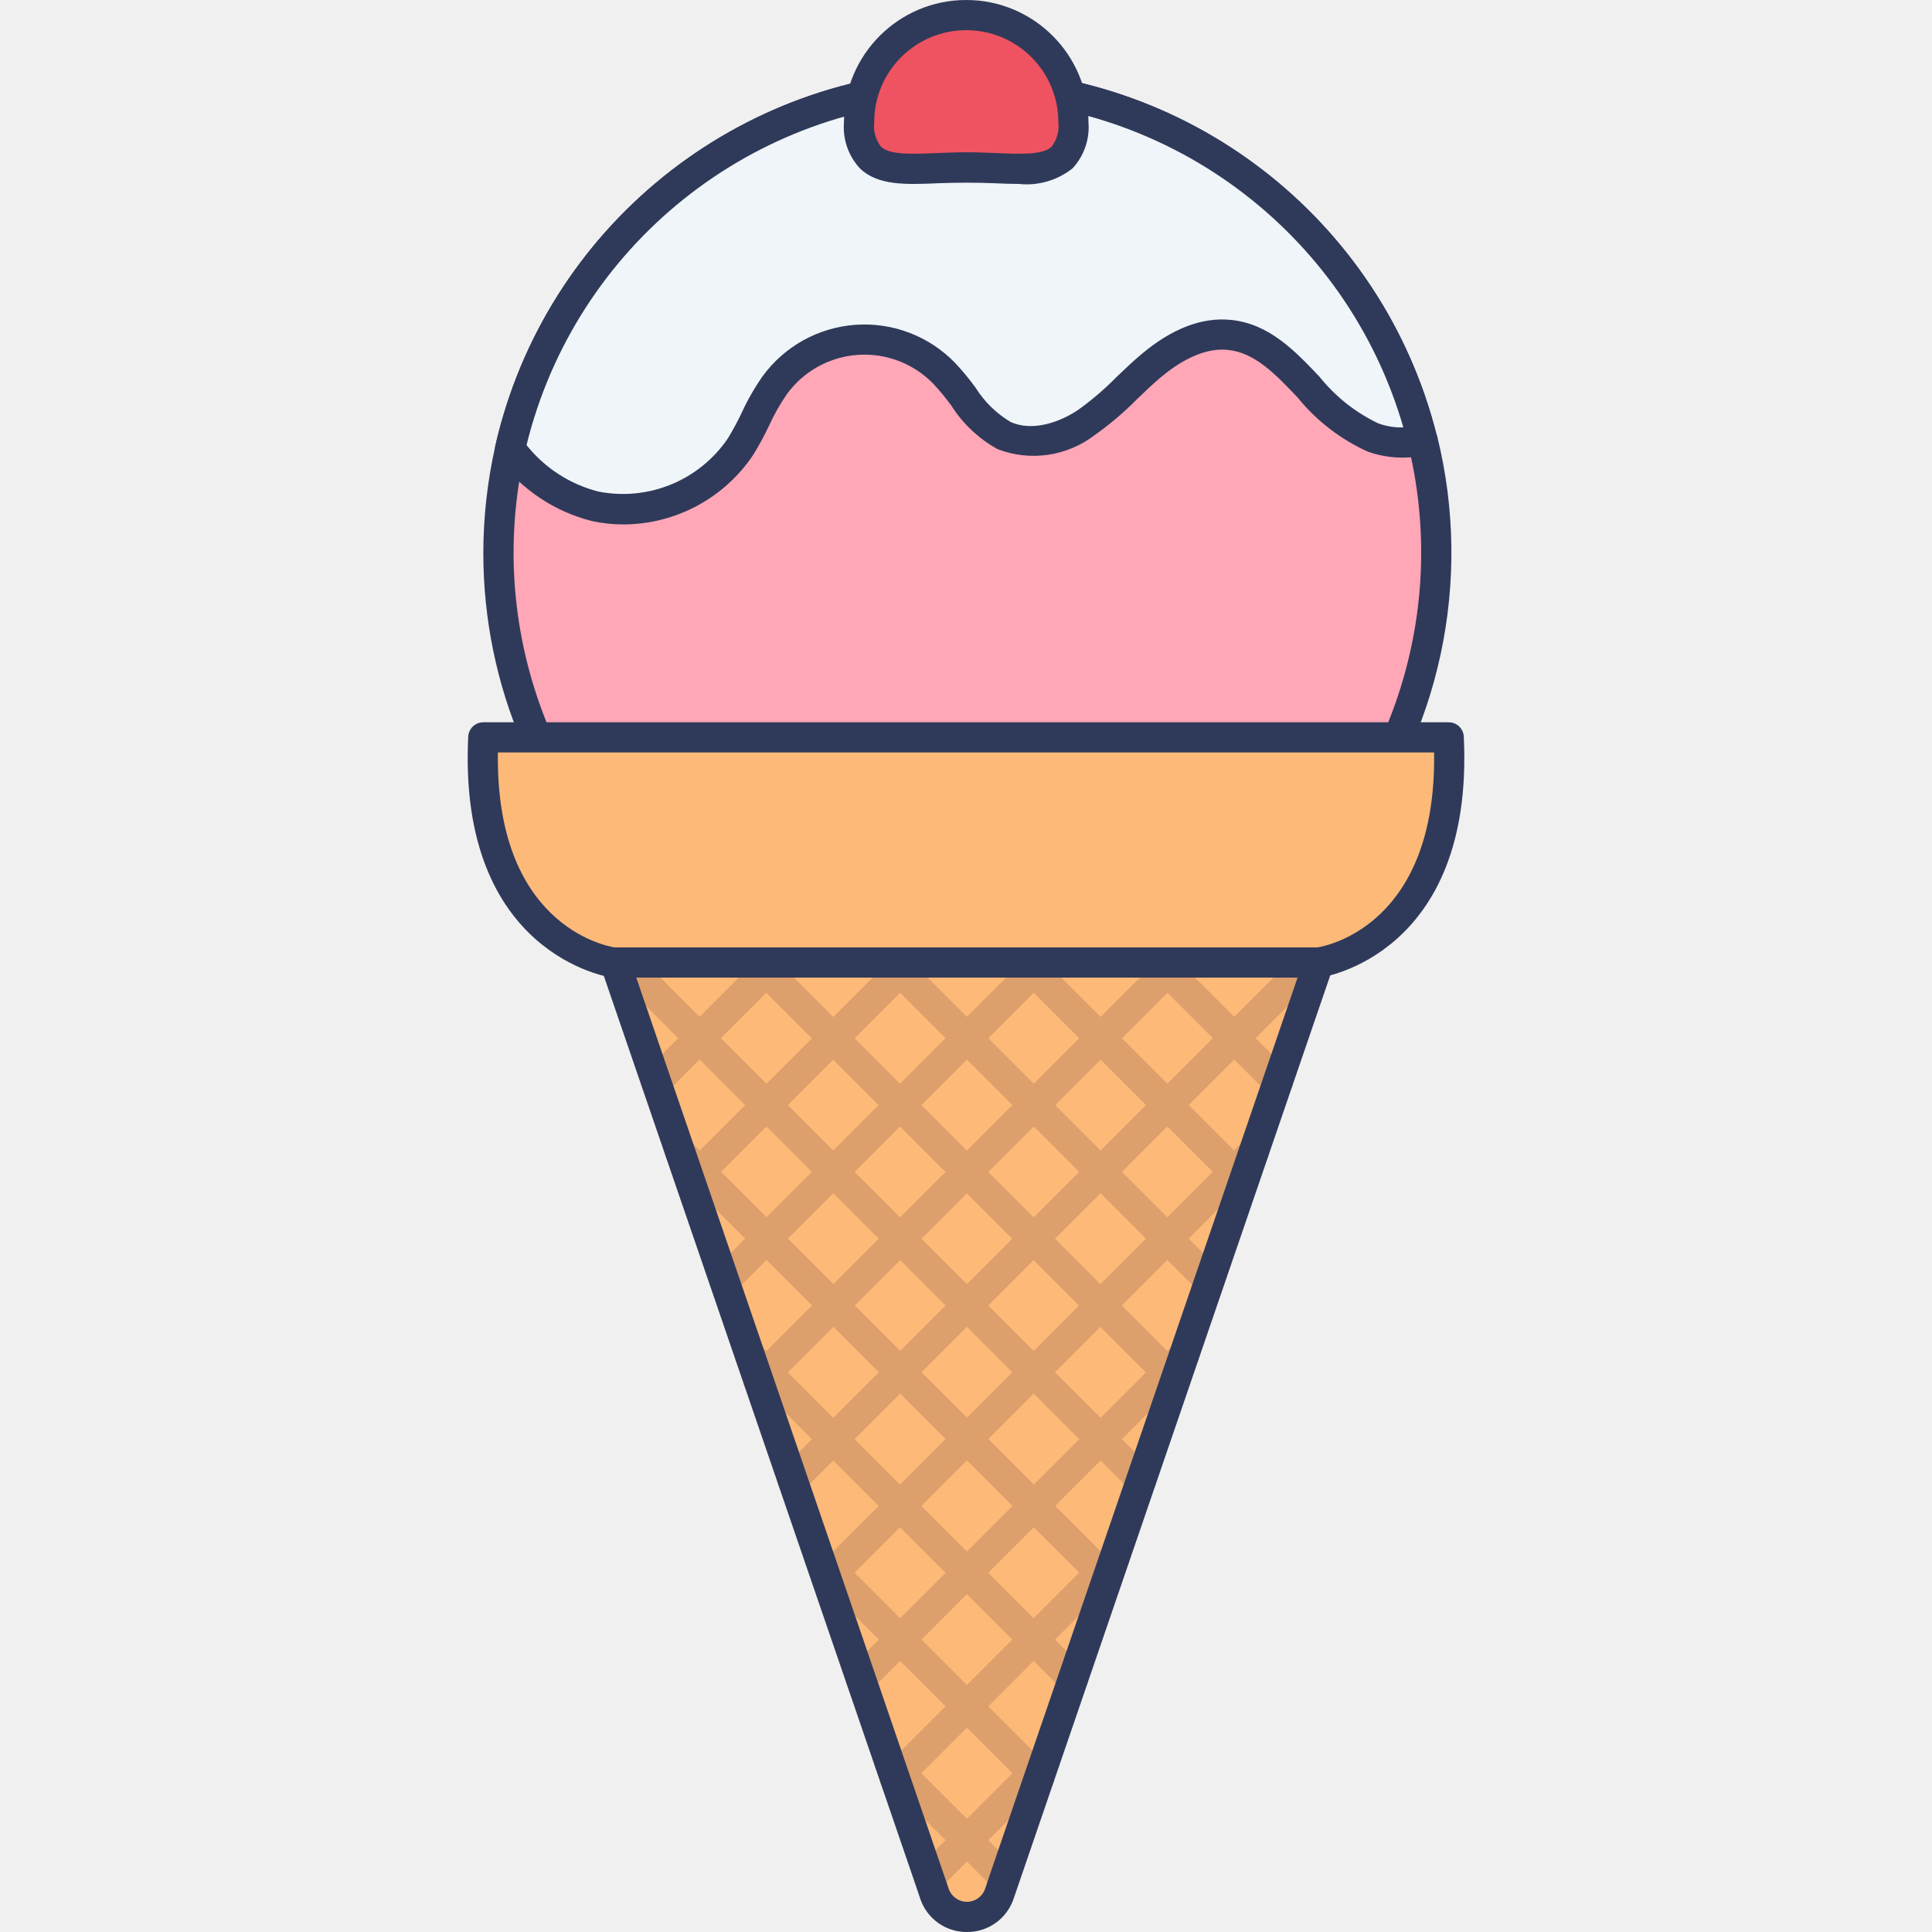
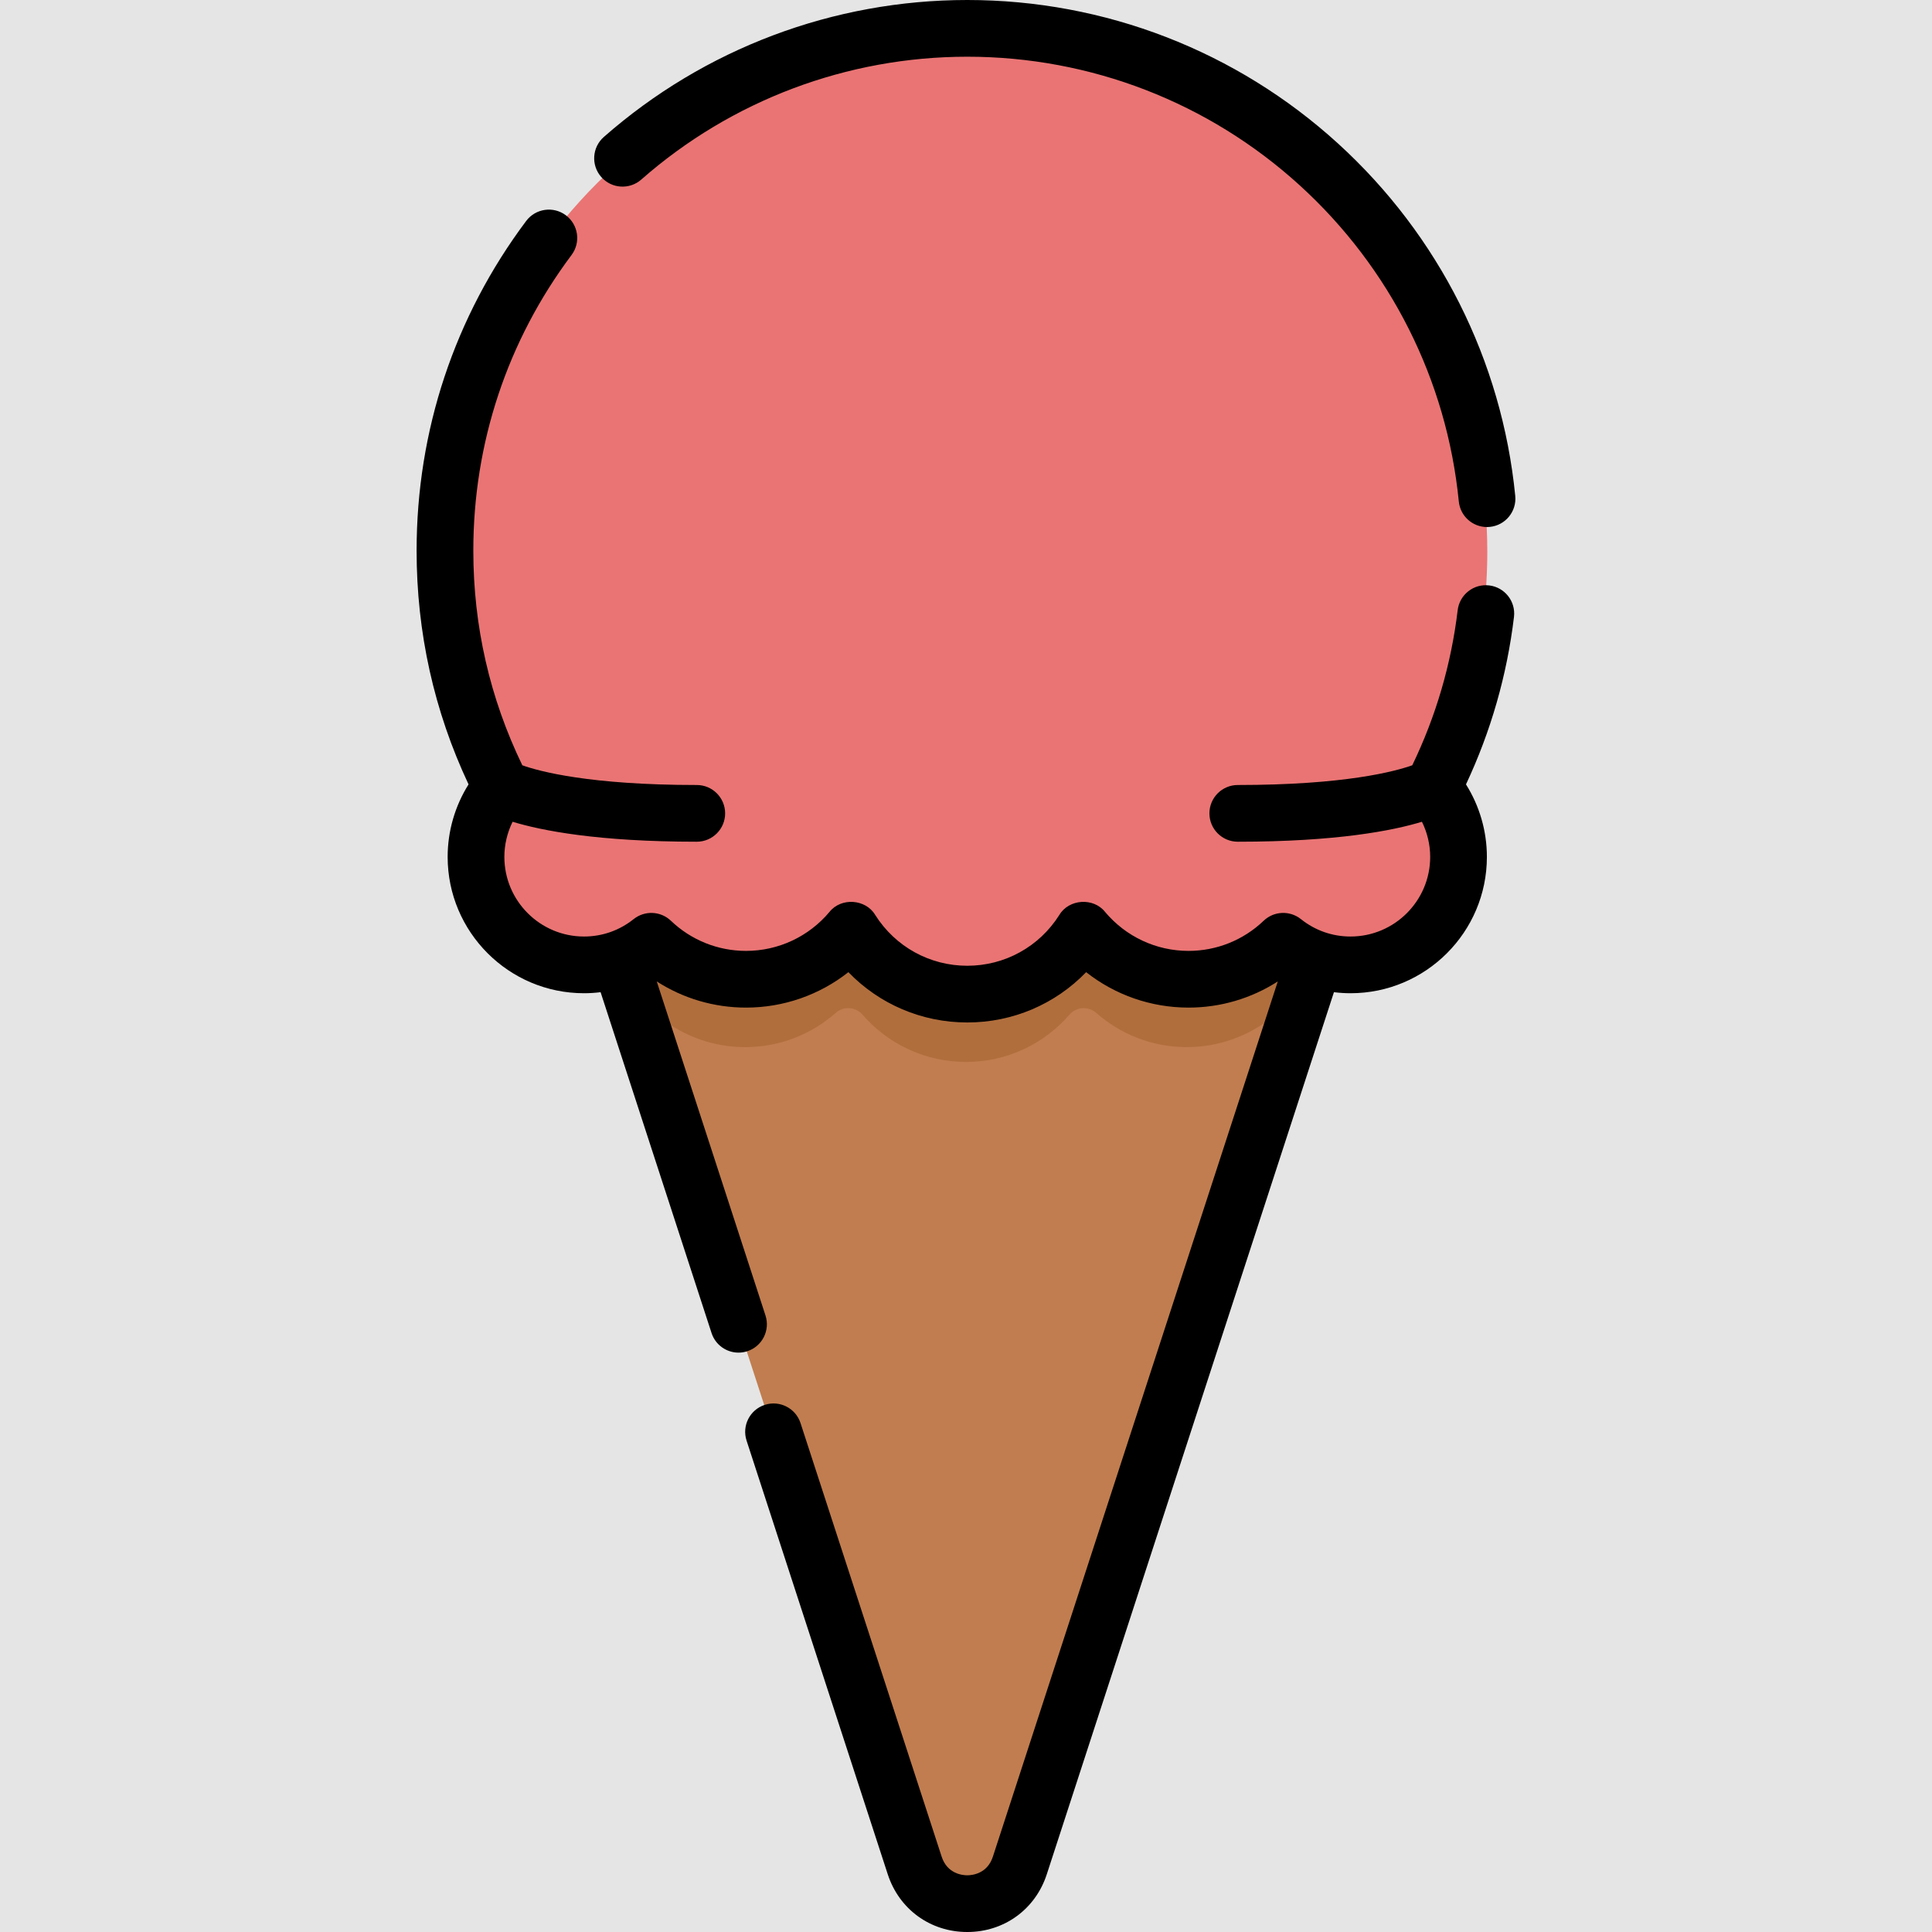
- <svg xmlns="http://www.w3.org/2000/svg" id="icon" height="512" viewBox="0 0 128 128" width="512">
-   <path d="m95.156 36.656a31.072 31.072 0 1 1 -.918-7.485h.015a31.373 31.373 0 0 1 .903 7.485z" fill="#ffa6b7" />
-   <path d="m64.081 68.717a32.1 32.1 0 0 1 -32.06-32.061 32.44 32.44 0 0 1 .8-7.132 32.072 32.072 0 0 1 62.351-.752 1.049 1.049 0 0 1 .054.161 32.1 32.1 0 0 1 -31.145 39.784zm0-62.121a29.88 29.88 0 0 0 -29.31 23.37 30.064 30.064 0 1 0 58.548-.4.886.886 0 0 1 -.051-.153 29.983 29.983 0 0 0 -29.187-22.813z" fill="#2f3a5a" />
-   <path d="m94.238 29.171a5.9 5.9 0 0 1 -3.269-.187c-3.728-1.362-5.564-6.4-9.508-6.8a7.247 7.247 0 0 0 -5.2 2.051 50.928 50.928 0 0 1 -4.3 3.771 5.759 5.759 0 0 1 -5.435.846c-1.75-.817-2.624-2.767-3.987-4.144a7.356 7.356 0 0 0 -11.2.8c-.939 1.268-1.439 2.774-2.287 4.092a9.4 9.4 0 0 1 -9.622 3.944 10.192 10.192 0 0 1 -5.635-3.8 31.071 31.071 0 0 1 60.443-.573z" fill="#f0f5f9" />
-   <path d="m41.294 34.745a9.663 9.663 0 0 1 -2.077-.224 11.086 11.086 0 0 1 -6.2-4.15 1 1 0 0 1 -.2-.848 32.072 32.072 0 0 1 62.39-.592 1 1 0 0 1 -.765 1.218 6.906 6.906 0 0 1 -3.822-.227 12.74 12.74 0 0 1 -4.648-3.585c-1.453-1.528-2.824-2.973-4.615-3.155-1.68-.182-3.357.892-4.457 1.818-.526.444-1.019.917-1.542 1.418a21.079 21.079 0 0 1 -2.849 2.421 6.655 6.655 0 0 1 -6.41.922 8.51 8.51 0 0 1 -3.064-2.878 14.7 14.7 0 0 0 -1.214-1.471 6.356 6.356 0 0 0 -9.681.691 13.872 13.872 0 0 0 -1.2 2.12 19.684 19.684 0 0 1 -1.04 1.916 10.377 10.377 0 0 1 -8.606 4.606zm-6.411-5.257a8.9 8.9 0 0 0 4.765 3.08 8.4 8.4 0 0 0 8.567-3.513 17.994 17.994 0 0 0 .928-1.717 15.464 15.464 0 0 1 1.386-2.418 8.356 8.356 0 0 1 12.717-.909 16.413 16.413 0 0 1 1.384 1.667 6.941 6.941 0 0 0 2.312 2.272c1.435.663 3.245.036 4.457-.773a19.355 19.355 0 0 0 2.575-2.2c.522-.5 1.062-1.019 1.637-1.5 2.034-1.715 4.037-2.481 5.954-2.281 2.525.258 4.22 2.042 5.859 3.768a11.137 11.137 0 0 0 3.888 3.085 4.522 4.522 0 0 0 1.664.269 30.074 30.074 0 0 0 -58.093 1.174z" fill="#2f3a5a" />
-   <path d="m64.017 1a7.1 7.1 0 0 0 -7.1 7.1c0 3.923 3.18 2.988 7.1 2.988s7.1.935 7.1-2.988a7.1 7.1 0 0 0 -7.1-7.1z" fill="#ef5361" />
-   <path d="m67.5 12.187c-.51 0-1.047-.022-1.6-.046-1.2-.05-2.563-.05-3.76 0-2.128.09-3.967.166-5.162-.98a4.016 4.016 0 0 1 -1.064-3.061 8.1 8.1 0 1 1 16.2 0 4.02 4.02 0 0 1 -1.059 3.058 4.892 4.892 0 0 1 -3.555 1.029zm-3.483-2.1c.68 0 1.338.028 1.963.054 1.671.07 3.116.13 3.695-.426a2.238 2.238 0 0 0 .444-1.615 6.1 6.1 0 1 0 -12.2 0 2.243 2.243 0 0 0 .443 1.614c.58.555 2.023.5 3.7.426.615-.023 1.274-.051 1.955-.051z" fill="#2f3a5a" />
-   <path d="m87.368 63.767-2.71 7.9-1.6 4.671-.658 1.932-2.263 6.582-1.7 4.984-.56 1.619-2.253 6.593-1.815 5.252-.456 1.329-2.264 6.6-1.9 5.554-.353 1.038-2.273 6.593-.353 1.048a2.272 2.272 0 0 1 -4.3 0l-.353-1.048-2.274-6.593-.353-1.038-1.9-5.554-2.263-6.6-.457-1.329-1.806-5.253-2.253-6.593-.561-1.619-1.7-4.984-2.263-6.581-.665-1.931-1.6-4.671-2.709-7.9z" fill="#fdb978" />
-   <path d="m51.364 63.767-.592.592-4.423 4.422-2.886 2.887" fill="#fdb978" />
-   <path d="m43.463 72.667a1 1 0 0 1 -.707-1.707l7.9-7.9a1 1 0 0 1 1.414 1.414l-7.9 7.9a1 1 0 0 1 -.707.293z" fill="#dd9f6b" />
-   <path d="m45.726 78.27.634-.633 4.422-4.423 4.423-4.422 4.433-4.433.592-.592" fill="#fdb978" />
-   <path d="m45.727 79.271a1 1 0 0 1 -.707-1.708l14.5-14.5a1 1 0 1 1 1.415 1.414l-14.5 14.5a1 1 0 0 1 -.708.294z" fill="#dd9f6b" />
-   <path d="m69.075 63.767-.592.592-4.422 4.422-4.433 4.433-4.423 4.423-4.423 4.423-2.792 2.792" fill="#fdb978" />
-   <path d="m47.989 85.853a1 1 0 0 1 -.707-1.707l21.086-21.086a1 1 0 0 1 1.414 1.414l-21.082 21.086a1 1 0 0 1 -.711.293z" fill="#dd9f6b" />
-   <path d="m77.941 63.767-.591.592-4.434 4.433-4.422 4.422-4.433 4.433-4.423 4.423-4.423 4.423-4.433 4.433-.529.529" fill="#fdb978" />
-   <path d="m50.253 92.455a1 1 0 0 1 -.707-1.707l27.688-27.688a1 1 0 1 1 1.414 1.414l-27.688 27.688a1 1 0 0 1 -.707.293z" fill="#dd9f6b" />
-   <path d="m52.506 98.048 2.699-2.7 4.433-4.433 4.423-4.422 4.422-4.423 4.433-4.433 4.423-4.423 4.433-4.433 5.015-5.014" fill="#fdb978" />
-   <path d="m52.506 99.048a1 1 0 0 1 -.707-1.707l34.28-34.281a1 1 0 1 1 1.414 1.414l-34.28 34.281a1 1 0 0 1 -.707.293z" fill="#dd9f6b" />
-   <path d="m54.769 104.63.436-.436 4.423-4.423 4.433-4.433 4.422-4.423 4.423-4.422 4.433-4.433 4.423-4.423 1.298-1.298" fill="#fdb978" />
-   <path d="m54.77 105.63a1 1 0 0 1 -.707-1.707l28.29-28.291a1 1 0 1 1 1.414 1.414l-28.29 28.29a1 1 0 0 1 -.707.294z" fill="#dd9f6b" />
-   <path d="m57.032 111.233 2.606-2.606 4.423-4.423 4.433-4.433 4.422-4.423 4.423-4.422 1.09-1.09" fill="#fdb978" />
-   <path d="m57.032 112.232a1 1 0 0 1 -.707-1.707l21.4-21.4a1 1 0 0 1 1.414 1.415l-21.4 21.4a.993.993 0 0 1 -.707.292z" fill="#dd9f6b" />
-   <path d="m59.285 117.825.343-.342 4.433-4.434 4.422-4.422 4.433-4.433.893-.893" fill="#fdb978" />
-   <path d="m59.285 118.825a1 1 0 0 1 -.707-1.707l14.522-14.525a1 1 0 0 1 1.414 1.415l-14.522 14.524a.993.993 0 0 1 -.707.293z" fill="#dd9f6b" />
-   <path d="m69.189 116.787-.695.696-4.433 4.433-2.502 2.502" fill="#fdb978" />
-   <path d="m61.559 125.417a1 1 0 0 1 -.707-1.707l7.63-7.63a1 1 0 0 1 1.414 1.414l-7.63 7.631a1 1 0 0 1 -.707.292z" fill="#dd9f6b" />
-   <path d="m84.658 71.668-2.886-2.887-4.422-4.422-.592-.592" fill="#fdb978" />
-   <path d="m84.658 72.667a1 1 0 0 1 -.707-.292l-7.9-7.9a1 1 0 0 1 1.414-1.414l7.9 7.9a1 1 0 0 1 -.707 1.707z" fill="#dd9f6b" />
-   <path d="m67.892 63.767.591.592 4.433 4.433 4.423 4.422 4.423 4.423.633.633" fill="#fdb978" />
-   <path d="m82.4 79.271a1 1 0 0 1 -.708-.293l-14.5-14.5a1 1 0 1 1 1.408-1.418l14.5 14.5a1 1 0 0 1 -.707 1.708z" fill="#dd9f6b" />
-   <path d="m80.132 84.852-2.793-2.792-4.423-4.423-4.422-4.423-4.433-4.433-4.423-4.422-.592-.592" fill="#fdb978" />
-   <path d="m80.132 85.853a1 1 0 0 1 -.707-.293l-21.086-21.086a1 1 0 0 1 1.414-1.414l21.086 21.086a1 1 0 0 1 -.707 1.707z" fill="#dd9f6b" />
-   <path d="m77.869 91.455-.53-.529-4.433-4.433-4.423-4.423-4.422-4.423-4.433-4.433-4.423-4.422-4.433-4.433-.592-.592" fill="#fdb978" />
-   <path d="m77.868 92.455a1 1 0 0 1 -.707-.293l-27.687-27.688a1 1 0 0 1 1.414-1.414l27.687 27.688a1 1 0 0 1 -.707 1.707z" fill="#dd9f6b" />
-   <path d="m41.335 63.767 5.014 5.014 4.433 4.433 4.423 4.423 4.433 4.433 4.423 4.423 4.422 4.422 4.433 4.433 2.7 2.7" fill="#fdb978" />
-   <path d="m75.616 99.048a1 1 0 0 1 -.707-.293l-34.281-34.281a1 1 0 0 1 1.414-1.414l34.281 34.281a1 1 0 0 1 -.707 1.707z" fill="#dd9f6b" />
-   <path d="m45.062 76.339 1.298 1.298 4.422 4.423 4.433 4.433 4.423 4.422 4.423 4.423 4.433 4.433 4.422 4.423.437.436" fill="#fdb978" />
-   <path d="m73.353 105.63a1 1 0 0 1 -.707-.293l-28.291-28.291a1 1 0 1 1 1.415-1.414l28.29 28.29a1 1 0 0 1 -.707 1.708z" fill="#dd9f6b" />
-   <path d="m71.089 111.233-2.606-2.606-4.422-4.423-4.433-4.433-4.423-4.423-4.423-4.422-1.09-1.09" fill="#fdb978" />
-   <path d="m71.089 112.232a.993.993 0 0 1 -.707-.293l-21.4-21.4a1 1 0 0 1 1.418-1.41l21.4 21.4a1 1 0 0 1 -.707 1.707z" fill="#dd9f6b" />
-   <path d="m54.312 103.301.893.893 4.433 4.433 4.423 4.422 4.433 4.434.342.342" fill="#fdb978" />
-   <path d="m68.836 118.825a1 1 0 0 1 -.708-.294l-14.523-14.523a1 1 0 1 1 1.415-1.414l14.524 14.525a1 1 0 0 1 -.708 1.706z" fill="#dd9f6b" />
-   <path d="m58.932 116.787.696.696 4.433 4.433 2.502 2.502" fill="#fdb978" />
-   <path d="m66.563 125.417a1 1 0 0 1 -.708-.292l-7.629-7.631a1 1 0 0 1 1.414-1.414l7.63 7.63a1 1 0 0 1 -.707 1.707z" fill="#dd9f6b" />
-   <path d="m64.062 128a3.235 3.235 0 0 1 -3.095-2.208l-.356-1.055-20.8-60.646a1 1 0 0 1 .946-1.324h46.611a1 1 0 0 1 .946 1.324l-21.156 61.694a3.237 3.237 0 0 1 -3.096 2.215zm-21.908-63.233 20.705 60.38a1.273 1.273 0 0 0 2.406-.007l.349-1.041 20.354-59.332z" fill="#2f3a5a" />
-   <path d="m95.98 48.853h-63.96c-.671 13.713 8.612 14.914 8.612 14.914h46.736s9.284-1.201 8.612-14.914z" fill="#fdb978" />
-   <path d="m87.368 64.767h-46.736a1.086 1.086 0 0 1 -.128-.008c-.1-.013-10.191-1.487-9.483-15.955a1 1 0 0 1 1-.951h63.959a1 1 0 0 1 1 .951c.709 14.468-9.38 15.942-9.483 15.955a1.086 1.086 0 0 1 -.129.008zm-46.66-2h46.585c.755-.125 7.889-1.612 7.72-12.914h-62.026c-.169 11.284 6.943 12.784 7.721 12.914z" fill="#2f3a5a" />
+ <svg xmlns="http://www.w3.org/2000/svg" width="512" height="512" viewBox="0 0 512 512" fill="none">
+   <rect width="512" height="512" fill="#E5E5E5" />
+   <g clip-path="url(#clip0)">
+     <path d="M394.147 146.148C394.147 69.851 332.297 8 256 8C179.703 8 117.852 69.851 117.852 146.148C117.852 168.671 123.247 189.931 132.81 208.715C128.604 213.689 126.064 220.117 126.064 227.141C126.064 242.914 138.851 255.701 154.624 255.701C161.363 255.701 167.551 253.362 172.435 249.459C178.949 255.677 187.767 259.503 197.483 259.503C208.659 259.503 218.651 254.448 225.309 246.504C231.739 256.675 243.077 263.435 256 263.435C268.923 263.435 280.26 256.675 286.691 246.504C293.349 254.448 303.341 259.504 314.517 259.504C324.233 259.504 333.051 255.678 339.565 249.46C344.449 253.363 350.638 255.702 357.376 255.702C373.149 255.702 385.936 242.915 385.936 227.142C385.936 220.118 383.396 213.69 379.19 208.716C388.752 189.931 394.147 168.671 394.147 146.148Z" fill="#EA7474" />
+     <path d="M357.376 237.701C351.935 237.701 346.853 236.176 342.526 233.534C340.74 232.443 338.476 232.538 336.826 233.826C330.672 238.633 322.931 241.503 314.517 241.503C305.312 241.503 296.91 238.073 290.513 232.425C288.419 230.576 285.242 230.807 283.411 232.917C276.758 240.584 266.949 245.435 256.001 245.435C245.053 245.435 235.244 240.583 228.591 232.917C226.76 230.807 223.583 230.576 221.489 232.425C215.092 238.074 206.69 241.503 197.485 241.503C189.07 241.503 181.33 238.634 175.176 233.826C173.527 232.537 171.262 232.443 169.476 233.534C165.149 236.176 160.067 237.701 154.626 237.701C141.998 237.701 131.291 229.501 127.521 218.138C126.294 221.828 125.794 225.85 126.211 230.041C127.564 243.636 138.646 254.508 152.263 255.606C159.913 256.222 166.987 253.815 172.437 249.459C178.951 255.677 187.769 259.503 197.485 259.503C208.661 259.503 218.653 254.448 225.311 246.504C231.741 256.675 243.079 263.435 256.002 263.435C268.925 263.435 280.262 256.675 286.693 246.504C293.351 254.448 303.343 259.503 314.519 259.503C324.235 259.503 333.053 255.677 339.567 249.459C345.018 253.815 352.093 256.223 359.744 255.605C373.361 254.506 384.441 243.633 385.794 230.039C386.211 225.849 385.711 221.827 384.484 218.137C380.711 229.501 370.004 237.701 357.376 237.701V237.701Z" fill="#EA7474" />
+     <path d="M339.565 249.459C333.051 255.677 324.233 259.503 314.517 259.503C303.341 259.503 293.349 254.448 286.691 246.503C280.261 256.674 268.923 263.434 256 263.434C243.077 263.434 231.74 256.674 225.309 246.503C218.651 254.447 208.659 259.502 197.483 259.502C187.766 259.502 178.949 255.676 172.435 249.458C169.942 251.45 167.106 253.028 164.034 254.102L242.098 493.904C246.48 507.363 265.521 507.363 269.902 493.904L347.966 254.102C344.894 253.029 342.058 251.451 339.565 249.459V249.459Z" fill="#C17D4F" />
+     <path d="M339.565 249.459C333.051 255.677 324.233 259.503 314.517 259.503C303.341 259.503 293.349 254.448 286.691 246.503C280.261 256.674 268.923 263.434 256 263.434C243.077 263.434 231.74 256.674 225.309 246.503C218.651 254.447 208.659 259.502 197.483 259.502C187.766 259.502 178.949 255.676 172.435 249.458C169.942 251.45 167.106 253.028 164.034 254.102L169.119 269.723C169.237 269.653 169.356 269.582 169.473 269.511C171.256 268.428 173.515 268.528 175.158 269.813C181.315 274.628 189.061 277.502 197.483 277.502C206.688 277.502 215.09 274.072 221.487 268.424C223.581 266.575 226.758 266.806 228.589 268.916C235.242 276.583 245.051 281.434 255.999 281.434C266.947 281.434 276.756 276.582 283.409 268.916C285.24 266.806 288.417 266.575 290.511 268.424C296.908 274.073 305.31 277.502 314.515 277.502C322.937 277.502 330.683 274.628 336.84 269.813C338.483 268.528 340.742 268.428 342.525 269.511C342.643 269.582 342.761 269.653 342.879 269.723L347.964 254.102C344.894 253.029 342.058 251.451 339.565 249.459V249.459Z" fill="#B16E3D" />
+     <path d="M169.942 47.587C193.822 26.592 224.505 15.029 256.338 15.029C289.031 15.029 320.333 27.146 344.478 49.148C368.465 71.006 383.424 100.748 386.6 132.895C386.984 136.774 390.252 139.671 394.07 139.671C394.317 139.671 394.567 139.659 394.817 139.634C398.947 139.226 401.965 135.547 401.557 131.417C398.015 95.566 381.339 62.403 354.601 38.038C327.682 13.509 292.784 0 256.338 0C220.85 0 186.642 12.891 160.018 36.299C156.902 39.04 156.596 43.788 159.336 46.905C162.078 50.022 166.823 50.326 169.942 47.587V47.587Z" fill="black" />
+     <path d="M394.658 155.141C390.544 154.642 386.795 157.585 386.301 161.706C384.579 176.033 380.531 189.846 374.265 202.807C369.758 204.412 356.44 208.034 328.024 208.034C323.873 208.034 320.509 211.398 320.509 215.549C320.509 219.699 323.873 223.064 328.024 223.064C354.308 223.064 369.185 220.104 376.829 217.776C378.247 220.655 379.014 223.837 379.014 227.086C379.014 238.722 369.548 248.187 357.912 248.187C353.08 248.187 348.531 246.593 344.757 243.576C341.82 241.229 337.597 241.413 334.877 244.012C329.484 249.161 322.413 251.996 314.969 251.996C306.416 251.996 298.354 248.228 292.848 241.659C289.772 237.788 283.264 238.228 280.736 242.47C275.406 250.902 266.285 255.935 256.338 255.935C246.391 255.935 237.27 250.901 231.94 242.47C229.413 238.227 222.904 237.789 219.828 241.659C214.322 248.228 206.26 251.996 197.707 251.996C190.263 251.996 183.192 249.16 177.799 244.012C175.079 241.414 170.857 241.231 167.919 243.576C164.144 246.592 159.595 248.187 154.763 248.187C143.127 248.187 133.661 238.721 133.661 227.086C133.661 223.837 134.428 220.656 135.846 217.776C143.49 220.104 158.367 223.064 184.651 223.064C188.802 223.064 192.166 219.7 192.166 215.549C192.166 211.399 188.802 208.034 184.651 208.034C156.265 208.034 142.944 204.42 138.424 202.812C129.81 185.019 125.434 165.9 125.434 145.933C125.434 117.422 134.437 90.325 151.47 67.57C153.957 64.247 153.28 59.538 149.957 57.05C146.636 54.564 141.925 55.241 139.438 58.563C120.444 83.938 110.404 114.15 110.404 145.933C110.404 167.633 115.033 188.447 124.171 207.869C120.573 213.597 118.631 220.262 118.631 227.085C118.631 247.008 134.839 263.216 154.762 263.216C156.238 263.216 157.708 263.121 159.165 262.94L188.57 353.271C189.603 356.445 192.549 358.461 195.714 358.461C196.485 358.461 197.27 358.342 198.042 358.09C201.988 356.805 204.147 352.565 202.862 348.618L174.044 260.089C181.056 264.597 189.218 267.025 197.706 267.025C207.655 267.025 217.166 263.676 224.833 257.635C233.009 266.102 244.271 270.965 256.337 270.965C268.403 270.965 279.665 266.102 287.841 257.635C295.508 263.676 305.019 267.025 314.968 267.025C323.456 267.025 331.618 264.597 338.63 260.089L263.121 492.045C261.633 496.616 257.552 496.971 256.337 496.971C255.122 496.971 251.042 496.616 249.553 492.045L212.142 377.122C210.858 373.177 206.619 371.018 202.67 372.303C198.723 373.588 196.565 377.828 197.85 381.775L235.261 496.698C238.288 505.994 246.56 512.001 256.336 512.001C266.112 512.001 274.385 505.994 277.411 496.698L353.507 262.94C354.964 263.121 356.434 263.216 357.91 263.216C377.833 263.216 394.041 247.008 394.041 227.085C394.041 220.262 392.099 213.596 388.501 207.868C395.091 193.84 399.366 178.936 401.22 163.498C401.718 159.378 398.778 155.636 394.658 155.141Z" fill="black" />
+   </g>
+   <defs>
+     <clipPath id="clip0">
+       <rect width="512" height="512" fill="white" />
+     </clipPath>
+   </defs>
</svg>
